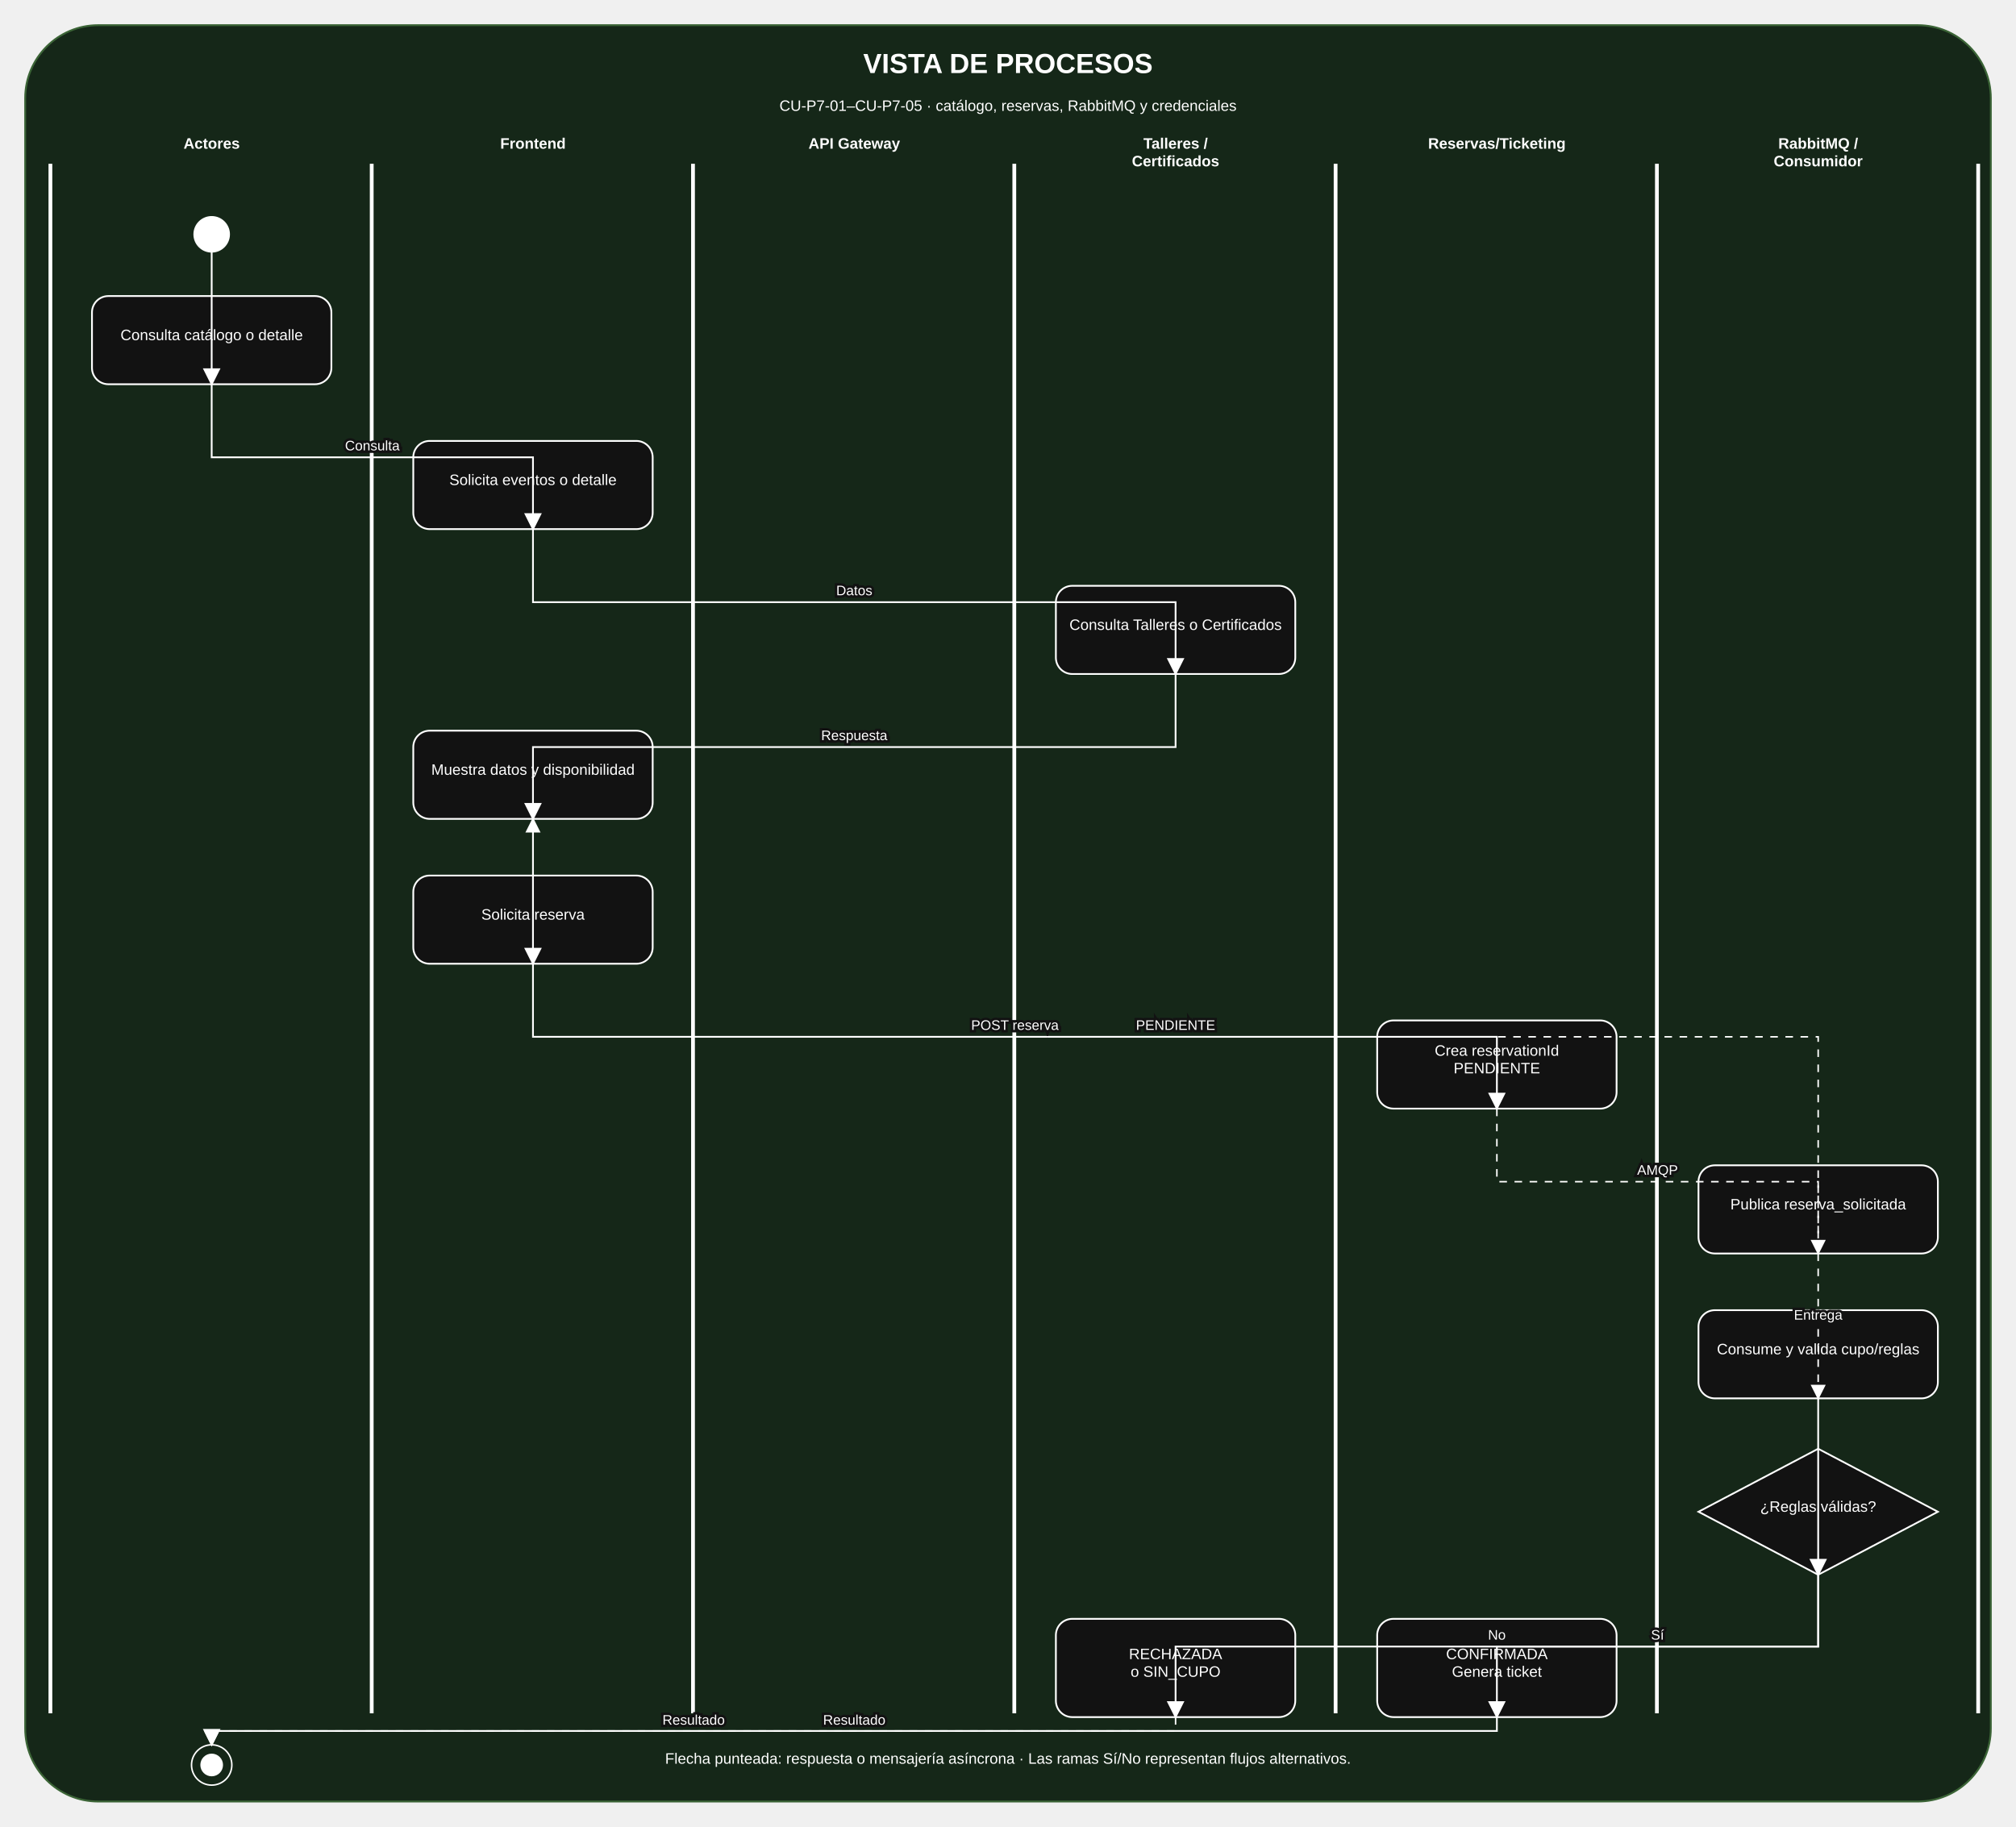
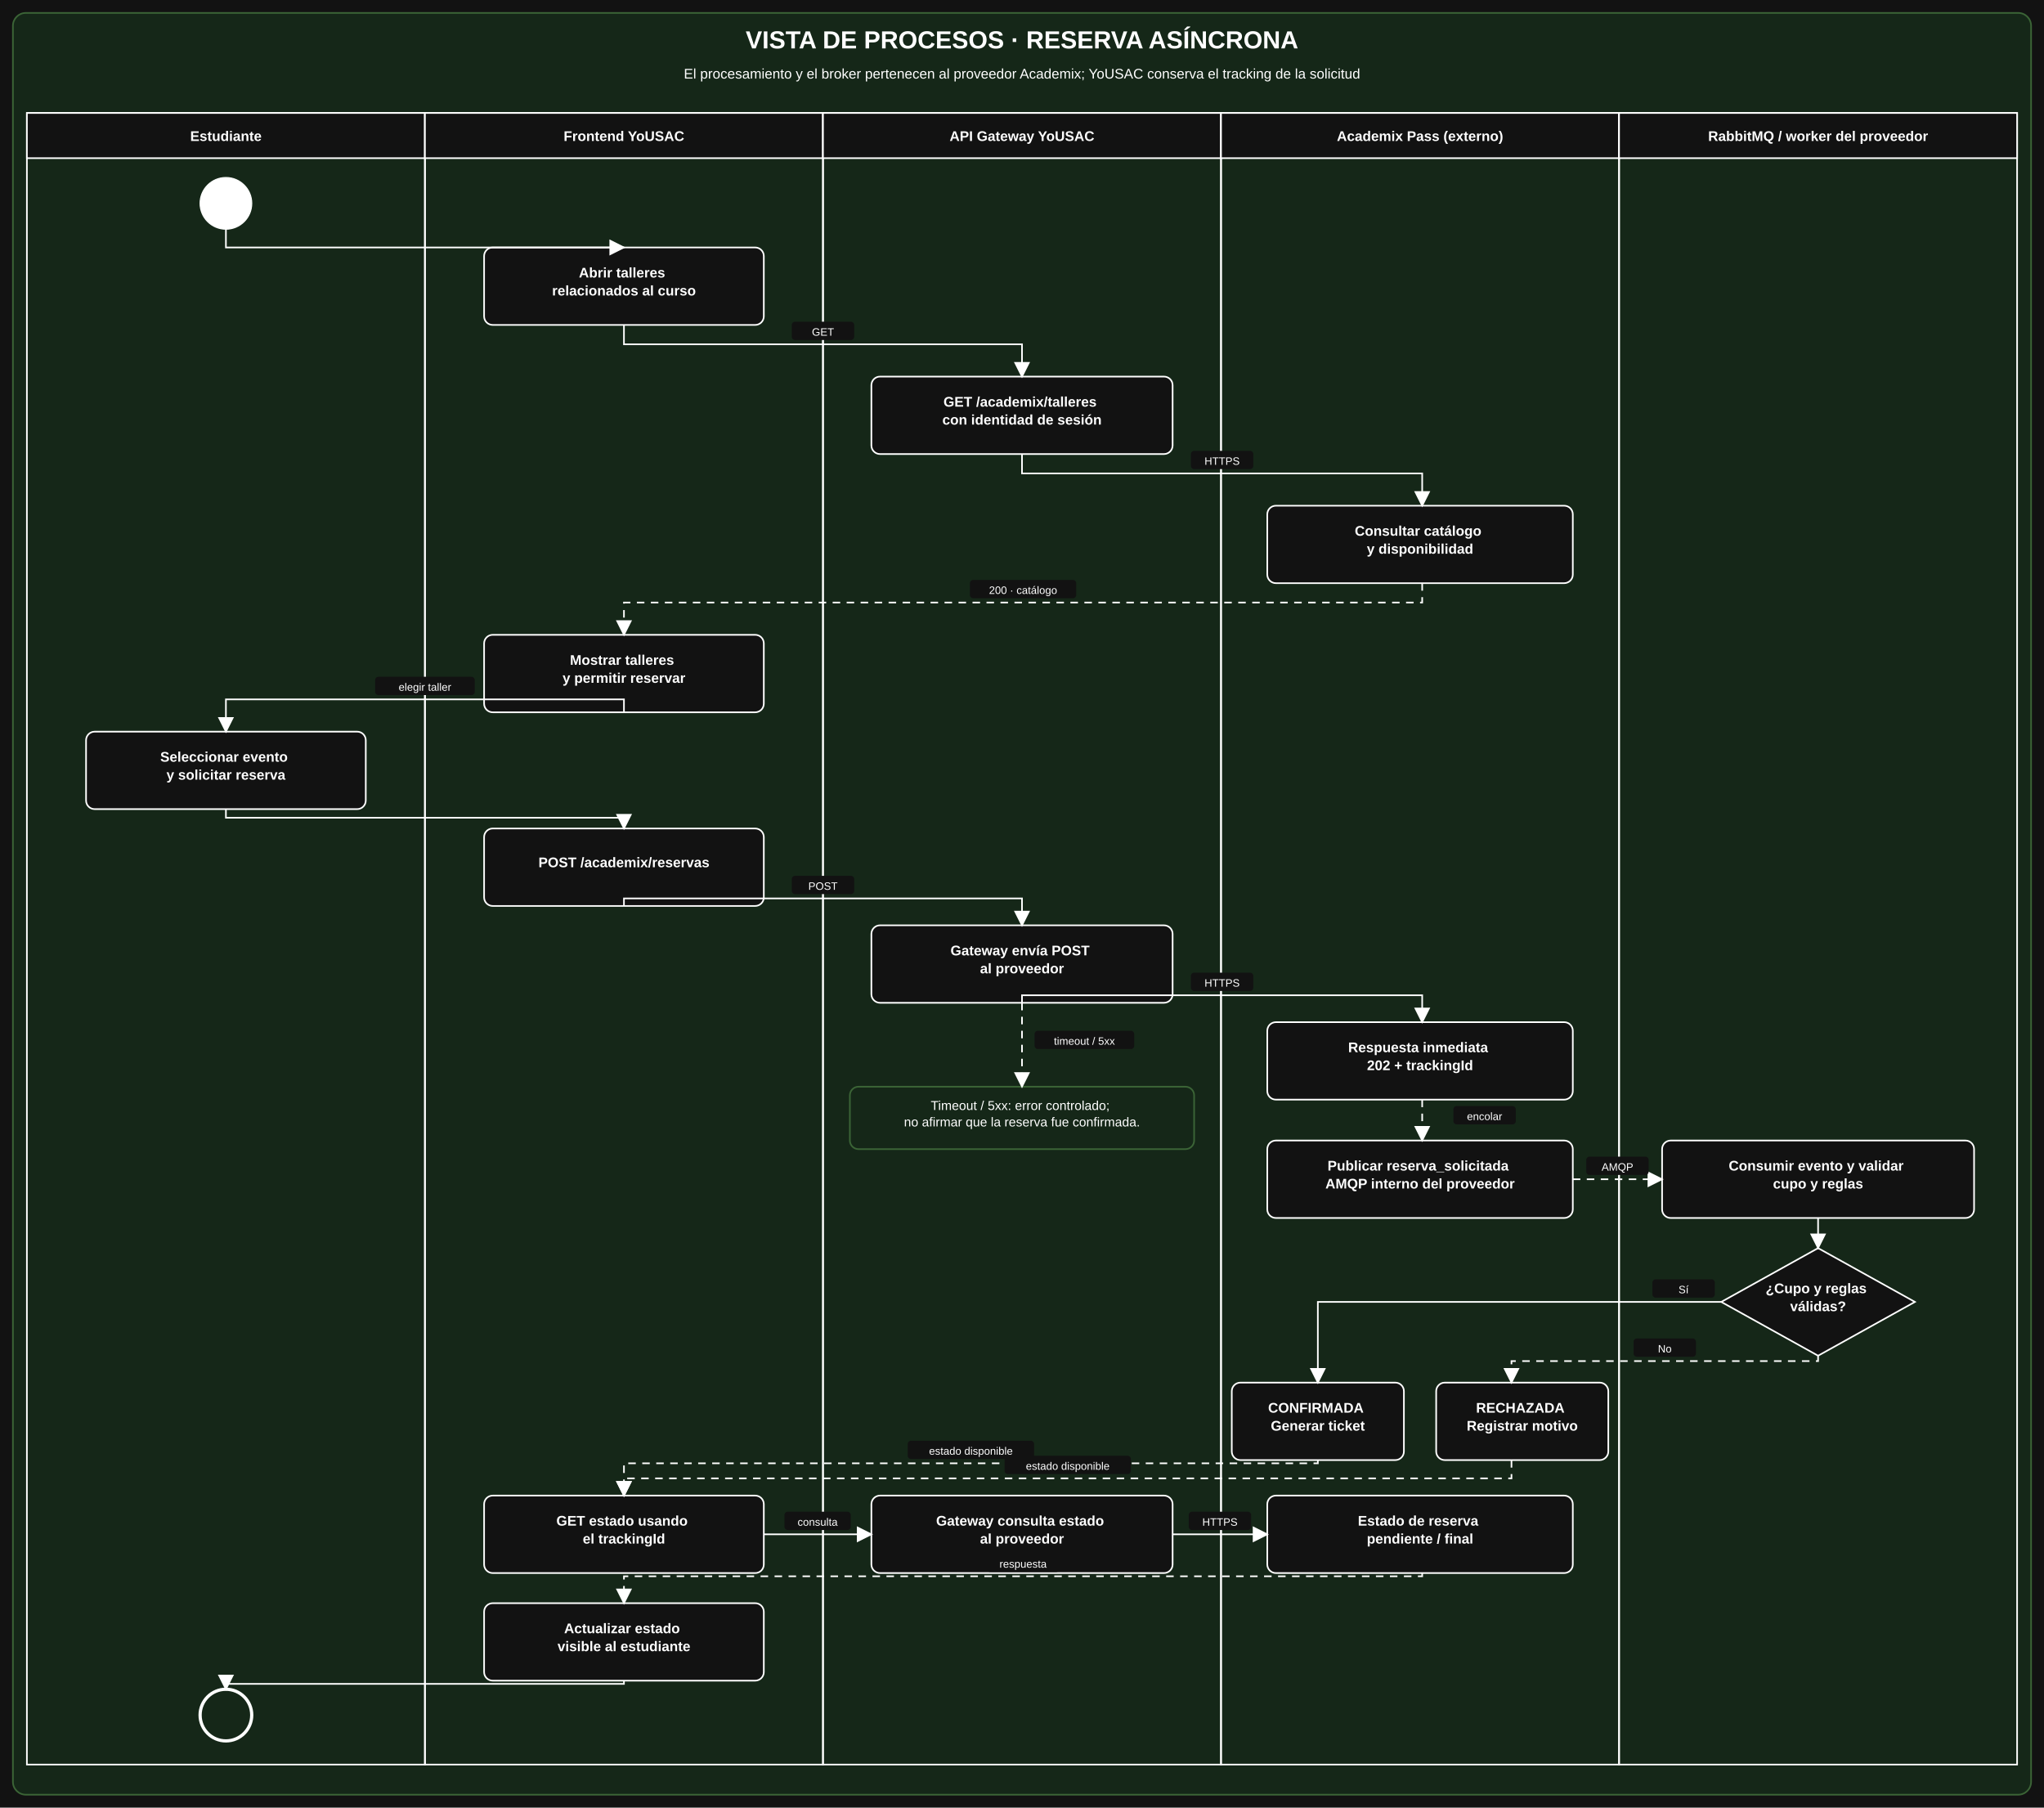
- <svg xmlns="http://www.w3.org/2000/svg" version="1.1" width="1600" height="1450" viewBox="0 0 1600 1450" role="img" aria-labelledby="title desc">
+ <svg xmlns="http://www.w3.org/2000/svg" width="1900" height="1680" viewBox="0 0 1900 1680" role="img">
  <defs>
-     <marker id="arrow" markerWidth="10" markerHeight="10" refX="9" refY="5" orient="auto" markerUnits="strokeWidth">
-       <path d="M0,0 L10,5 L0,10 z" fill="#FFFFFF" />
+     <marker id="arrow" markerWidth="10" markerHeight="10" refX="9" refY="5" orient="auto">
+       <path d="M0,0 L10,5 L0,10 z" fill="#ffffff" />
    </marker>
  </defs>
-   <style>.canvas{fill:#152718;stroke:#3b6436;stroke-width:1.5}.laneLine{stroke:#FFFFFF;stroke-width:3}.action{fill:#121212;stroke:#FFFFFF;stroke-width:1.4}.decision{fill:#121212;stroke:#FFFFFF;stroke-width:1.4}.title{fill:#FFFFFF;font-family:Arial,Helvetica,sans-serif;font-size:22px;font-weight:700}.subtitle,.laneTitle,.label{fill:#FFFFFF;font-family:Arial,Helvetica,sans-serif}.subtitle{font-size:12px}.laneTitle{font-size:12px;font-weight:700;text-anchor:middle}.label{font-size:12px;text-anchor:middle}.edge{fill:none;stroke:#FFFFFF;stroke-width:1.4;marker-end:url(#arrow)}.dashed{fill:none;stroke:#FFFFFF;stroke-width:1.2;stroke-dasharray:6 6;marker-end:url(#arrow)}.edgeLabel{fill:#FFFFFF;font-family:Arial,Helvetica,sans-serif;font-size:11px;text-anchor:middle;paint-order:stroke;stroke:#121212;stroke-width:4px}.start{fill:#FFFFFF;stroke:#FFFFFF;stroke-width:1}.endOuter{fill:#152718;stroke:#FFFFFF;stroke-width:1.2}.endInner{fill:#FFFFFF;stroke:none}</style>
-   <rect class="canvas" x="20" y="20" width="1560" height="1410" rx="58" ry="58" />
-   <text class="title" x="800" y="58" text-anchor="middle">VISTA DE PROCESOS</text>
-   <text class="subtitle" x="800" y="88" text-anchor="middle">CU-P7-01–CU-P7-05 · catálogo, reservas, RabbitMQ y credenciales</text>
-   <line class="laneLine" x1="40" y1="130" x2="40" y2="1360" />
-   <line class="laneLine" x1="295" y1="130" x2="295" y2="1360" />
-   <line class="laneLine" x1="550" y1="130" x2="550" y2="1360" />
-   <line class="laneLine" x1="805" y1="130" x2="805" y2="1360" />
-   <line class="laneLine" x1="1060" y1="130" x2="1060" y2="1360" />
-   <line class="laneLine" x1="1315" y1="130" x2="1315" y2="1360" />
-   <line class="laneLine" x1="1570" y1="130" x2="1570" y2="1360" />
-   <text class="laneTitle" x="168" y="118">Actores</text>
-   <text class="laneTitle" x="423" y="118">Frontend</text>
-   <text class="laneTitle" x="678" y="118">API Gateway</text>
-   <text class="laneTitle" x="933" y="118">Talleres /</text>
-   <text class="laneTitle" x="933" y="132">Certificados</text>
-   <text class="laneTitle" x="1188" y="118">Reservas/Ticketing</text>
-   <text class="laneTitle" x="1443" y="118">RabbitMQ /</text>
-   <text class="laneTitle" x="1443" y="132">Consumidor</text>
-   <circle class="start" cx="168" cy="186" r="14" />
-   <rect class="action" x="73" y="235" width="190" height="70" rx="13" ry="13" />
-   <text class="label" x="168" y="270">Consulta catálogo o detalle</text>
-   <rect class="action" x="328" y="350" width="190" height="70" rx="13" ry="13" />
-   <text class="label" x="423" y="385">Solicita eventos o detalle</text>
-   <rect class="action" x="838" y="465" width="190" height="70" rx="13" ry="13" />
-   <text class="label" x="933" y="500">Consulta Talleres o Certificados</text>
-   <rect class="action" x="328" y="580" width="190" height="70" rx="13" ry="13" />
-   <text class="label" x="423" y="615">Muestra datos y disponibilidad</text>
-   <rect class="action" x="328" y="695" width="190" height="70" rx="13" ry="13" />
-   <text class="label" x="423" y="730">Solicita reserva</text>
-   <rect class="action" x="1093" y="810" width="190" height="70" rx="13" ry="13" />
-   <text class="label" x="1188" y="838">Crea reservationId</text>
-   <text class="label" x="1188" y="852">PENDIENTE</text>
-   <rect class="action" x="1348" y="925" width="190" height="70" rx="13" ry="13" />
-   <text class="label" x="1443" y="960">Publica reserva_solicitada</text>
-   <rect class="action" x="1348" y="1040" width="190" height="70" rx="13" ry="13" />
-   <text class="label" x="1443" y="1075">Consume y valida cupo/reglas</text>
-   <path class="decision" d="M1443 1150 L1538 1200 L1443 1250 L1348 1200 Z" />
-   <text class="label" x="1443" y="1200">¿Reglas válidas?</text>
-   <rect class="action" x="1093" y="1285" width="190" height="78" rx="13" ry="13" />
-   <text class="label" x="1188" y="1317">CONFIRMADA</text>
-   <text class="label" x="1188" y="1331">Genera ticket</text>
-   <rect class="action" x="838" y="1285" width="190" height="78" rx="13" ry="13" />
-   <text class="label" x="933" y="1317">RECHAZADA</text>
-   <text class="label" x="933" y="1331">o SIN_CUPO</text>
-   <circle class="endOuter" cx="168" cy="1401" r="16" />
-   <circle class="endInner" cx="168" cy="1401" r="9" />
-   <path class="edge" d="M168 200 V305" />
-   <path class="edge" d="M168 305 V363 H423 V420" />
-   <text class="edgeLabel" x="295.5" y="357.5">Consulta</text>
-   <path class="edge" d="M423 420 V478 H933 V535" />
-   <text class="edgeLabel" x="678" y="472.5">Datos</text>
-   <path class="edge" d="M933 535 V593 H423 V650" />
-   <text class="edgeLabel" x="678" y="587.5">Respuesta</text>
-   <path class="edge" d="M423 650 V765" />
-   <path class="edge" d="M423 765 V823 H1188 V880" />
-   <text class="edgeLabel" x="805.5" y="817.5">POST reserva</text>
-   <path class="dashed" d="M1188 880 V938 H1443 V995" />
-   <text class="edgeLabel" x="1315.5" y="932.5">AMQP</text>
-   <path class="dashed" d="M1443 995 V1110" />
-   <text class="edgeLabel" x="1443" y="1047.5">Entrega</text>
-   <path class="edge" d="M1443 1110 V1250" />
-   <path class="edge" d="M1443 1250 V1307 H1188 V1363" />
-   <text class="edgeLabel" x="1315.5" y="1301.5">Sí</text>
-   <path class="edge" d="M1443 1250 V1307 H933 V1363" />
-   <text class="edgeLabel" x="1188" y="1301.5">No</text>
-   <path class="dashed" d="M1443 995 V823 H423 V650" />
-   <text class="edgeLabel" x="933" y="817.5">PENDIENTE</text>
-   <path class="edge" d="M1188 1363 V1374 H168 V1385" />
-   <text class="edgeLabel" x="678" y="1369">Resultado</text>
-   <path class="dashed" d="M933 1363 V1374 H168 V1385" />
-   <text class="edgeLabel" x="550.5" y="1369">Resultado</text>
-   <text class="subtitle" x="800" y="1400" text-anchor="middle">Flecha punteada: respuesta o mensajería asíncrona · Las ramas Sí/No representan flujos alternativos.</text>
+   <rect width="1900" height="1680" fill="#121212" />
+   <rect x="12" y="12" width="1876" height="1656" rx="12" fill="#152718" stroke="#3b6436" stroke-width="1.5" />
+   <text fill="#ffffff" font-family="Arial,Helvetica,sans-serif" font-size="23px" font-weight="700" text-anchor="middle">
+     <tspan x="950.0" y="45.0">VISTA DE PROCESOS · RESERVA ASÍNCRONA</tspan>
+   </text>
+   <text fill="#ffffff" font-family="Arial,Helvetica,sans-serif" font-size="13px" font-weight="400" text-anchor="middle">
+     <tspan x="950.0" y="73.0">El procesamiento y el broker pertenecen al proveedor Academix; YoUSAC conserva el tracking de la solicitud</tspan>
+   </text>
+   <rect x="25" y="105" width="370" height="1535" fill="none" stroke="#ffffff" stroke-width="1.5" />
+   <rect x="25" y="105" width="370" height="42" fill="#121212" stroke="#ffffff" stroke-width="1.5" />
+   <text fill="#ffffff" font-family="Arial,Helvetica,sans-serif" font-size="13px" font-weight="700" text-anchor="middle">
+     <tspan x="210.0" y="131.0">Estudiante</tspan>
+   </text>
+   <rect x="395" y="105" width="370" height="1535" fill="none" stroke="#ffffff" stroke-width="1.5" />
+   <rect x="395" y="105" width="370" height="42" fill="#121212" stroke="#ffffff" stroke-width="1.5" />
+   <text fill="#ffffff" font-family="Arial,Helvetica,sans-serif" font-size="13px" font-weight="700" text-anchor="middle">
+     <tspan x="580.0" y="131.0">Frontend YoUSAC</tspan>
+   </text>
+   <rect x="765" y="105" width="370" height="1535" fill="none" stroke="#ffffff" stroke-width="1.5" />
+   <rect x="765" y="105" width="370" height="42" fill="#121212" stroke="#ffffff" stroke-width="1.5" />
+   <text fill="#ffffff" font-family="Arial,Helvetica,sans-serif" font-size="13px" font-weight="700" text-anchor="middle">
+     <tspan x="950.0" y="131.0">API Gateway YoUSAC</tspan>
+   </text>
+   <rect x="1135" y="105" width="370" height="1535" fill="none" stroke="#ffffff" stroke-width="1.5" />
+   <rect x="1135" y="105" width="370" height="42" fill="#121212" stroke="#ffffff" stroke-width="1.5" />
+   <text fill="#ffffff" font-family="Arial,Helvetica,sans-serif" font-size="13px" font-weight="700" text-anchor="middle">
+     <tspan x="1320.0" y="131.0">Academix Pass (externo)</tspan>
+   </text>
+   <rect x="1505" y="105" width="370" height="1535" fill="none" stroke="#ffffff" stroke-width="1.5" />
+   <rect x="1505" y="105" width="370" height="42" fill="#121212" stroke="#ffffff" stroke-width="1.5" />
+   <text fill="#ffffff" font-family="Arial,Helvetica,sans-serif" font-size="13px" font-weight="700" text-anchor="middle">
+     <tspan x="1690.0" y="131.0">RabbitMQ / worker del proveedor</tspan>
+   </text>
+   <circle cx="210.0" cy="189.0" r="24.0" fill="#ffffff" stroke="#ffffff" />
+   <rect x="450.0" y="230" width="260" height="72" rx="8" fill="#121212" stroke="#ffffff" stroke-width="1.5" />
+   <text fill="#ffffff" font-family="Arial,Helvetica,sans-serif" font-size="13px" font-weight="700" text-anchor="middle">
+     <tspan x="580.0" y="257.9">Abrir talleres</tspan>
+     <tspan x="580.0" y="274.6">relacionados al curso</tspan>
+   </text>
+   <rect x="810.0" y="350" width="280" height="72" rx="8" fill="#121212" stroke="#ffffff" stroke-width="1.5" />
+   <text fill="#ffffff" font-family="Arial,Helvetica,sans-serif" font-size="13px" font-weight="700" text-anchor="middle">
+     <tspan x="950.0" y="377.9">GET /academix/talleres</tspan>
+     <tspan x="950.0" y="394.6">con identidad de sesión</tspan>
+   </text>
+   <rect x="1178.0" y="470" width="284" height="72" rx="8" fill="#121212" stroke="#ffffff" stroke-width="1.5" />
+   <text fill="#ffffff" font-family="Arial,Helvetica,sans-serif" font-size="13px" font-weight="700" text-anchor="middle">
+     <tspan x="1320.0" y="497.9">Consultar catálogo</tspan>
+     <tspan x="1320.0" y="514.6">y disponibilidad</tspan>
+   </text>
+   <rect x="450.0" y="590" width="260" height="72" rx="8" fill="#121212" stroke="#ffffff" stroke-width="1.5" />
+   <text fill="#ffffff" font-family="Arial,Helvetica,sans-serif" font-size="13px" font-weight="700" text-anchor="middle">
+     <tspan x="580.0" y="617.9">Mostrar talleres</tspan>
+     <tspan x="580.0" y="634.6">y permitir reservar</tspan>
+   </text>
+   <rect x="80.0" y="680" width="260" height="72" rx="8" fill="#121212" stroke="#ffffff" stroke-width="1.5" />
+   <text fill="#ffffff" font-family="Arial,Helvetica,sans-serif" font-size="13px" font-weight="700" text-anchor="middle">
+     <tspan x="210.0" y="707.9">Seleccionar evento</tspan>
+     <tspan x="210.0" y="724.6">y solicitar reserva</tspan>
+   </text>
+   <rect x="450.0" y="770" width="260" height="72" rx="8" fill="#121212" stroke="#ffffff" stroke-width="1.5" />
+   <text fill="#ffffff" font-family="Arial,Helvetica,sans-serif" font-size="13px" font-weight="700" text-anchor="middle">
+     <tspan x="580.0" y="806.0">POST /academix/reservas</tspan>
+   </text>
+   <rect x="810.0" y="860" width="280" height="72" rx="8" fill="#121212" stroke="#ffffff" stroke-width="1.5" />
+   <text fill="#ffffff" font-family="Arial,Helvetica,sans-serif" font-size="13px" font-weight="700" text-anchor="middle">
+     <tspan x="950.0" y="887.9">Gateway envía POST</tspan>
+     <tspan x="950.0" y="904.6">al proveedor</tspan>
+   </text>
+   <rect x="790.0" y="1010" width="320" height="58" rx="8" fill="#152718" stroke="#3b6436" stroke-width="1.5" />
+   <text fill="#ffffff" font-family="Arial,Helvetica,sans-serif" font-size="12px" font-weight="400" text-anchor="middle">
+     <tspan x="950.0" y="1031.6">Timeout / 5xx: error controlado;</tspan>
+     <tspan x="950.0" y="1046.9">no afirmar que la reserva fue confirmada.</tspan>
+   </text>
+   <rect x="1178.0" y="950" width="284" height="72" rx="8" fill="#121212" stroke="#ffffff" stroke-width="1.5" />
+   <text fill="#ffffff" font-family="Arial,Helvetica,sans-serif" font-size="13px" font-weight="700" text-anchor="middle">
+     <tspan x="1320.0" y="977.9">Respuesta inmediata</tspan>
+     <tspan x="1320.0" y="994.6">202 + trackingId</tspan>
+   </text>
+   <rect x="1178.0" y="1060" width="284" height="72" rx="8" fill="#121212" stroke="#ffffff" stroke-width="1.5" />
+   <text fill="#ffffff" font-family="Arial,Helvetica,sans-serif" font-size="13px" font-weight="700" text-anchor="middle">
+     <tspan x="1320.0" y="1087.9">Publicar reserva_solicitada</tspan>
+     <tspan x="1320.0" y="1104.6">AMQP interno del proveedor</tspan>
+   </text>
+   <rect x="1545.0" y="1060" width="290" height="72" rx="8" fill="#121212" stroke="#ffffff" stroke-width="1.5" />
+   <text fill="#ffffff" font-family="Arial,Helvetica,sans-serif" font-size="13px" font-weight="700" text-anchor="middle">
+     <tspan x="1690.0" y="1087.9">Consumir evento y validar</tspan>
+     <tspan x="1690.0" y="1104.6">cupo y reglas</tspan>
+   </text>
+   <polygon points="1690.0,1160 1780.0,1210.0 1690.0,1260 1600.0,1210.0" fill="#121212" stroke="#ffffff" stroke-width="1.5" />
+   <text fill="#ffffff" font-family="Arial,Helvetica,sans-serif" font-size="13px" font-weight="700" text-anchor="middle">
+     <tspan x="1690.0" y="1201.9">¿Cupo y reglas</tspan>
+     <tspan x="1690.0" y="1218.6">válidas?</tspan>
+   </text>
+   <rect x="1145.0" y="1285" width="160" height="72" rx="8" fill="#121212" stroke="#ffffff" stroke-width="1.5" />
+   <text fill="#ffffff" font-family="Arial,Helvetica,sans-serif" font-size="13px" font-weight="700" text-anchor="middle">
+     <tspan x="1225.0" y="1312.9">CONFIRMADA</tspan>
+     <tspan x="1225.0" y="1329.6">Generar ticket</tspan>
+   </text>
+   <rect x="1335.0" y="1285" width="160" height="72" rx="8" fill="#121212" stroke="#ffffff" stroke-width="1.5" />
+   <text fill="#ffffff" font-family="Arial,Helvetica,sans-serif" font-size="13px" font-weight="700" text-anchor="middle">
+     <tspan x="1415.0" y="1312.9">RECHAZADA</tspan>
+     <tspan x="1415.0" y="1329.6">Registrar motivo</tspan>
+   </text>
+   <rect x="450.0" y="1390" width="260" height="72" rx="8" fill="#121212" stroke="#ffffff" stroke-width="1.5" />
+   <text fill="#ffffff" font-family="Arial,Helvetica,sans-serif" font-size="13px" font-weight="700" text-anchor="middle">
+     <tspan x="580.0" y="1417.9">GET estado usando</tspan>
+     <tspan x="580.0" y="1434.6">el trackingId</tspan>
+   </text>
+   <rect x="810.0" y="1390" width="280" height="72" rx="8" fill="#121212" stroke="#ffffff" stroke-width="1.5" />
+   <text fill="#ffffff" font-family="Arial,Helvetica,sans-serif" font-size="13px" font-weight="700" text-anchor="middle">
+     <tspan x="950.0" y="1417.9">Gateway consulta estado</tspan>
+     <tspan x="950.0" y="1434.6">al proveedor</tspan>
+   </text>
+   <rect x="1178.0" y="1390" width="284" height="72" rx="8" fill="#121212" stroke="#ffffff" stroke-width="1.5" />
+   <text fill="#ffffff" font-family="Arial,Helvetica,sans-serif" font-size="13px" font-weight="700" text-anchor="middle">
+     <tspan x="1320.0" y="1417.9">Estado de reserva</tspan>
+     <tspan x="1320.0" y="1434.6">pendiente / final</tspan>
+   </text>
+   <rect x="450.0" y="1490" width="260" height="72" rx="8" fill="#121212" stroke="#ffffff" stroke-width="1.5" />
+   <text fill="#ffffff" font-family="Arial,Helvetica,sans-serif" font-size="13px" font-weight="700" text-anchor="middle">
+     <tspan x="580.0" y="1517.9">Actualizar estado</tspan>
+     <tspan x="580.0" y="1534.6">visible al estudiante</tspan>
+   </text>
+   <circle cx="210.0" cy="1594.0" r="24.0" fill="#152718" stroke="#ffffff" stroke-width="3" />
+   <path d="M 210.0 213.0 L 210.0 230.0 L 580.0 230.0" fill="none" stroke="#ffffff" stroke-width="1.5" marker-end="url(#arrow)" />
+   <path d="M 580.0 302.0 L 580.0 320.0 L 950.0 320.0 L 950.0 350.0" fill="none" stroke="#ffffff" stroke-width="1.5" marker-end="url(#arrow)" />
+   <rect x="736.0" y="299.0" width="58.0" height="17" rx="3" fill="#121212" />
+   <text fill="#ffffff" font-family="Arial,Helvetica,sans-serif" font-size="10px" font-weight="400" text-anchor="middle">
+     <tspan x="765.0" y="312.0">GET</tspan>
+   </text>
+   <path d="M 950.0 422.0 L 950.0 440.0 L 1322.0 440.0 L 1322.0 470.0" fill="none" stroke="#ffffff" stroke-width="1.5" marker-end="url(#arrow)" />
+   <rect x="1107.0" y="419.0" width="58.0" height="17" rx="3" fill="#121212" />
+   <text fill="#ffffff" font-family="Arial,Helvetica,sans-serif" font-size="10px" font-weight="400" text-anchor="middle">
+     <tspan x="1136.0" y="432.0">HTTPS</tspan>
+   </text>
+   <path d="M 1322.0 542.0 L 1322.0 560.0 L 580.0 560.0 L 580.0 590.0" fill="none" stroke="#ffffff" stroke-width="1.5" stroke-dasharray="7 6" marker-end="url(#arrow)" />
+   <rect x="901.6" y="539.0" width="98.8" height="17" rx="3" fill="#121212" />
+   <text fill="#ffffff" font-family="Arial,Helvetica,sans-serif" font-size="10px" font-weight="400" text-anchor="middle">
+     <tspan x="951.0" y="552.0">200 · catálogo</tspan>
+   </text>
+   <path d="M 580.0 662.0 L 580.0 650.0 L 210.0 650.0 L 210.0 680.0" fill="none" stroke="#ffffff" stroke-width="1.5" marker-end="url(#arrow)" />
+   <rect x="348.7" y="629.0" width="92.6" height="17" rx="3" fill="#121212" />
+   <text fill="#ffffff" font-family="Arial,Helvetica,sans-serif" font-size="10px" font-weight="400" text-anchor="middle">
+     <tspan x="395.0" y="642.0">elegir taller</tspan>
+   </text>
+   <path d="M 210.0 752.0 L 210.0 760.0 L 580.0 760.0 L 580.0 770.0" fill="none" stroke="#ffffff" stroke-width="1.5" marker-end="url(#arrow)" />
+   <path d="M 580.0 842.0 L 580.0 835.0 L 950.0 835.0 L 950.0 860.0" fill="none" stroke="#ffffff" stroke-width="1.5" marker-end="url(#arrow)" />
+   <rect x="736.0" y="814.0" width="58.0" height="17" rx="3" fill="#121212" />
+   <text fill="#ffffff" font-family="Arial,Helvetica,sans-serif" font-size="10px" font-weight="400" text-anchor="middle">
+     <tspan x="765.0" y="827.0">POST</tspan>
+   </text>
+   <path d="M 950.0 932.0 L 950.0 925.0 L 1322.0 925.0 L 1322.0 950.0" fill="none" stroke="#ffffff" stroke-width="1.5" marker-end="url(#arrow)" />
+   <rect x="1107.0" y="904.0" width="58.0" height="17" rx="3" fill="#121212" />
+   <text fill="#ffffff" font-family="Arial,Helvetica,sans-serif" font-size="10px" font-weight="400" text-anchor="middle">
+     <tspan x="1136.0" y="917.0">HTTPS</tspan>
+   </text>
+   <path d="M 950.0 932.0 L 950.0 1010.0" fill="none" stroke="#ffffff" stroke-width="1.5" stroke-dasharray="7 6" marker-end="url(#arrow)" />
+   <rect x="961.7" y="958.0" width="92.6" height="17" rx="3" fill="#121212" />
+   <text fill="#ffffff" font-family="Arial,Helvetica,sans-serif" font-size="10px" font-weight="400" text-anchor="middle">
+     <tspan x="1008.0" y="971.0">timeout / 5xx</tspan>
+   </text>
+   <path d="M 1322.0 1022.0 L 1322.0 1060.0" fill="none" stroke="#ffffff" stroke-width="1.5" stroke-dasharray="7 6" marker-end="url(#arrow)" />
+   <rect x="1351.0" y="1028.0" width="58.0" height="17" rx="3" fill="#121212" />
+   <text fill="#ffffff" font-family="Arial,Helvetica,sans-serif" font-size="10px" font-weight="400" text-anchor="middle">
+     <tspan x="1380.0" y="1041.0">encolar</tspan>
+   </text>
+   <path d="M 1462.0 1096.0 L 1545.0 1096.0" fill="none" stroke="#ffffff" stroke-width="1.5" stroke-dasharray="7 6" marker-end="url(#arrow)" />
+   <rect x="1474.5" y="1075.0" width="58.0" height="17" rx="3" fill="#121212" />
+   <text fill="#ffffff" font-family="Arial,Helvetica,sans-serif" font-size="10px" font-weight="400" text-anchor="middle">
+     <tspan x="1503.5" y="1088.0">AMQP</tspan>
+   </text>
+   <path d="M 1690.0 1132.0 L 1690.0 1160.0" fill="none" stroke="#ffffff" stroke-width="1.5" marker-end="url(#arrow)" />
+   <path d="M 1600.0 1210.0 L 1530.0 1210.0 L 1225.0 1210.0 L 1225.0 1285.0" fill="none" stroke="#ffffff" stroke-width="1.5" marker-end="url(#arrow)" />
+   <rect x="1536.0" y="1189.0" width="58.0" height="17" rx="3" fill="#121212" />
+   <text fill="#ffffff" font-family="Arial,Helvetica,sans-serif" font-size="10px" font-weight="400" text-anchor="middle">
+     <tspan x="1565.0" y="1202.0">Sí</tspan>
+   </text>
+   <path d="M 1690.0 1260.0 L 1690.0 1265.0 L 1405.0 1265.0 L 1405.0 1285.0" fill="none" stroke="#ffffff" stroke-width="1.5" stroke-dasharray="7 6" marker-end="url(#arrow)" />
+   <rect x="1518.5" y="1244.0" width="58.0" height="17" rx="3" fill="#121212" />
+   <text fill="#ffffff" font-family="Arial,Helvetica,sans-serif" font-size="10px" font-weight="400" text-anchor="middle">
+     <tspan x="1547.5" y="1257.0">No</tspan>
+   </text>
+   <path d="M 1225.0 1357.0 L 1225.0 1360.0 L 580.0 1360.0 L 580.0 1390.0" fill="none" stroke="#ffffff" stroke-width="1.5" stroke-dasharray="7 6" marker-end="url(#arrow)" />
+   <rect x="843.8" y="1339.0" width="117.4" height="17" rx="3" fill="#121212" />
+   <text fill="#ffffff" font-family="Arial,Helvetica,sans-serif" font-size="10px" font-weight="400" text-anchor="middle">
+     <tspan x="902.5" y="1352.0">estado disponible</tspan>
+   </text>
+   <path d="M 1405.0 1357.0 L 1405.0 1374.0 L 580.0 1374.0 L 580.0 1390.0" fill="none" stroke="#ffffff" stroke-width="1.5" stroke-dasharray="7 6" marker-end="url(#arrow)" />
+   <rect x="933.8" y="1353.0" width="117.4" height="17" rx="3" fill="#121212" />
+   <text fill="#ffffff" font-family="Arial,Helvetica,sans-serif" font-size="10px" font-weight="400" text-anchor="middle">
+     <tspan x="992.5" y="1366.0">estado disponible</tspan>
+   </text>
+   <path d="M 710.0 1426.0 L 810.0 1426.0" fill="none" stroke="#ffffff" stroke-width="1.5" marker-end="url(#arrow)" />
+   <rect x="729.2" y="1405.0" width="61.6" height="17" rx="3" fill="#121212" />
+   <text fill="#ffffff" font-family="Arial,Helvetica,sans-serif" font-size="10px" font-weight="400" text-anchor="middle">
+     <tspan x="760.0" y="1418.0">consulta</tspan>
+   </text>
+   <path d="M 1090.0 1426.0 L 1178.0 1426.0" fill="none" stroke="#ffffff" stroke-width="1.5" marker-end="url(#arrow)" />
+   <rect x="1105.0" y="1405.0" width="58.0" height="17" rx="3" fill="#121212" />
+   <text fill="#ffffff" font-family="Arial,Helvetica,sans-serif" font-size="10px" font-weight="400" text-anchor="middle">
+     <tspan x="1134.0" y="1418.0">HTTPS</tspan>
+   </text>
+   <path d="M 1322.0 1462.0 L 1322.0 1465.0 L 580.0 1465.0 L 580.0 1490.0" fill="none" stroke="#ffffff" stroke-width="1.5" stroke-dasharray="7 6" marker-end="url(#arrow)" />
+   <rect x="917.1" y="1444.0" width="67.8" height="17" rx="3" fill="#121212" />
+   <text fill="#ffffff" font-family="Arial,Helvetica,sans-serif" font-size="10px" font-weight="400" text-anchor="middle">
+     <tspan x="951.0" y="1457.0">respuesta</tspan>
+   </text>
+   <path d="M 580.0 1562.0 L 580.0 1565.0 L 210.0 1565.0 L 210.0 1570.0" fill="none" stroke="#ffffff" stroke-width="1.5" marker-end="url(#arrow)" />
</svg>
